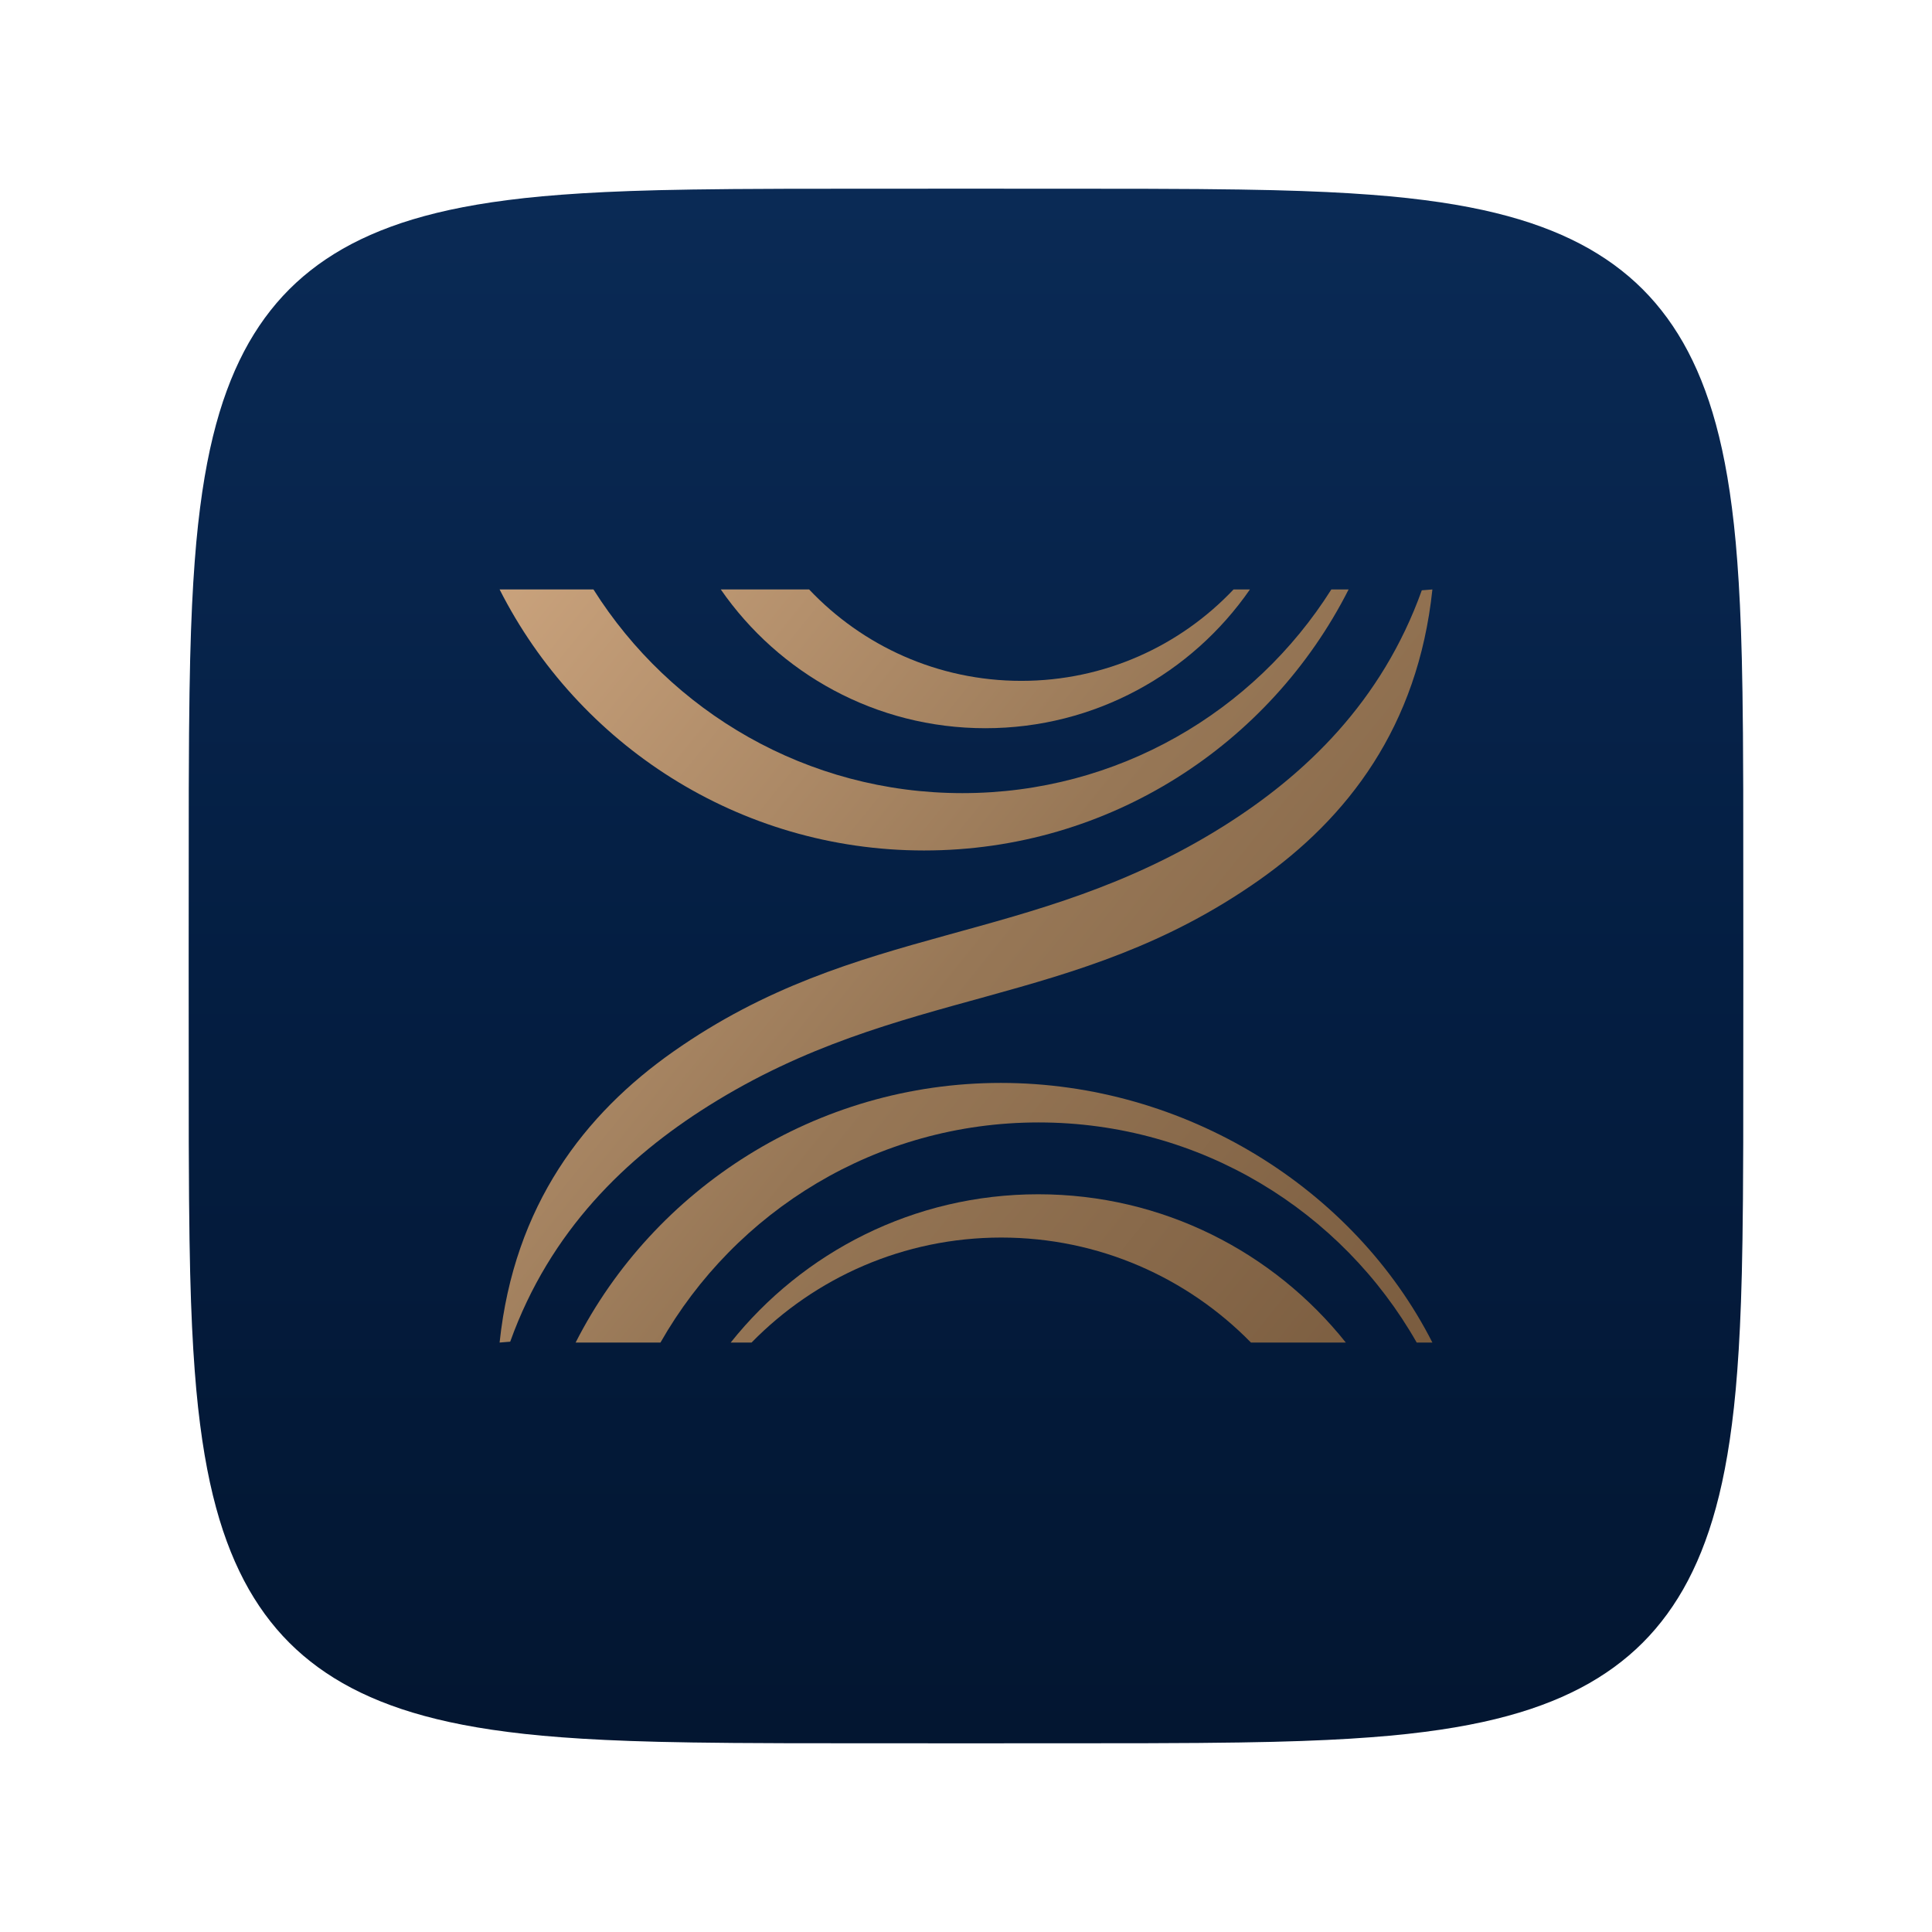
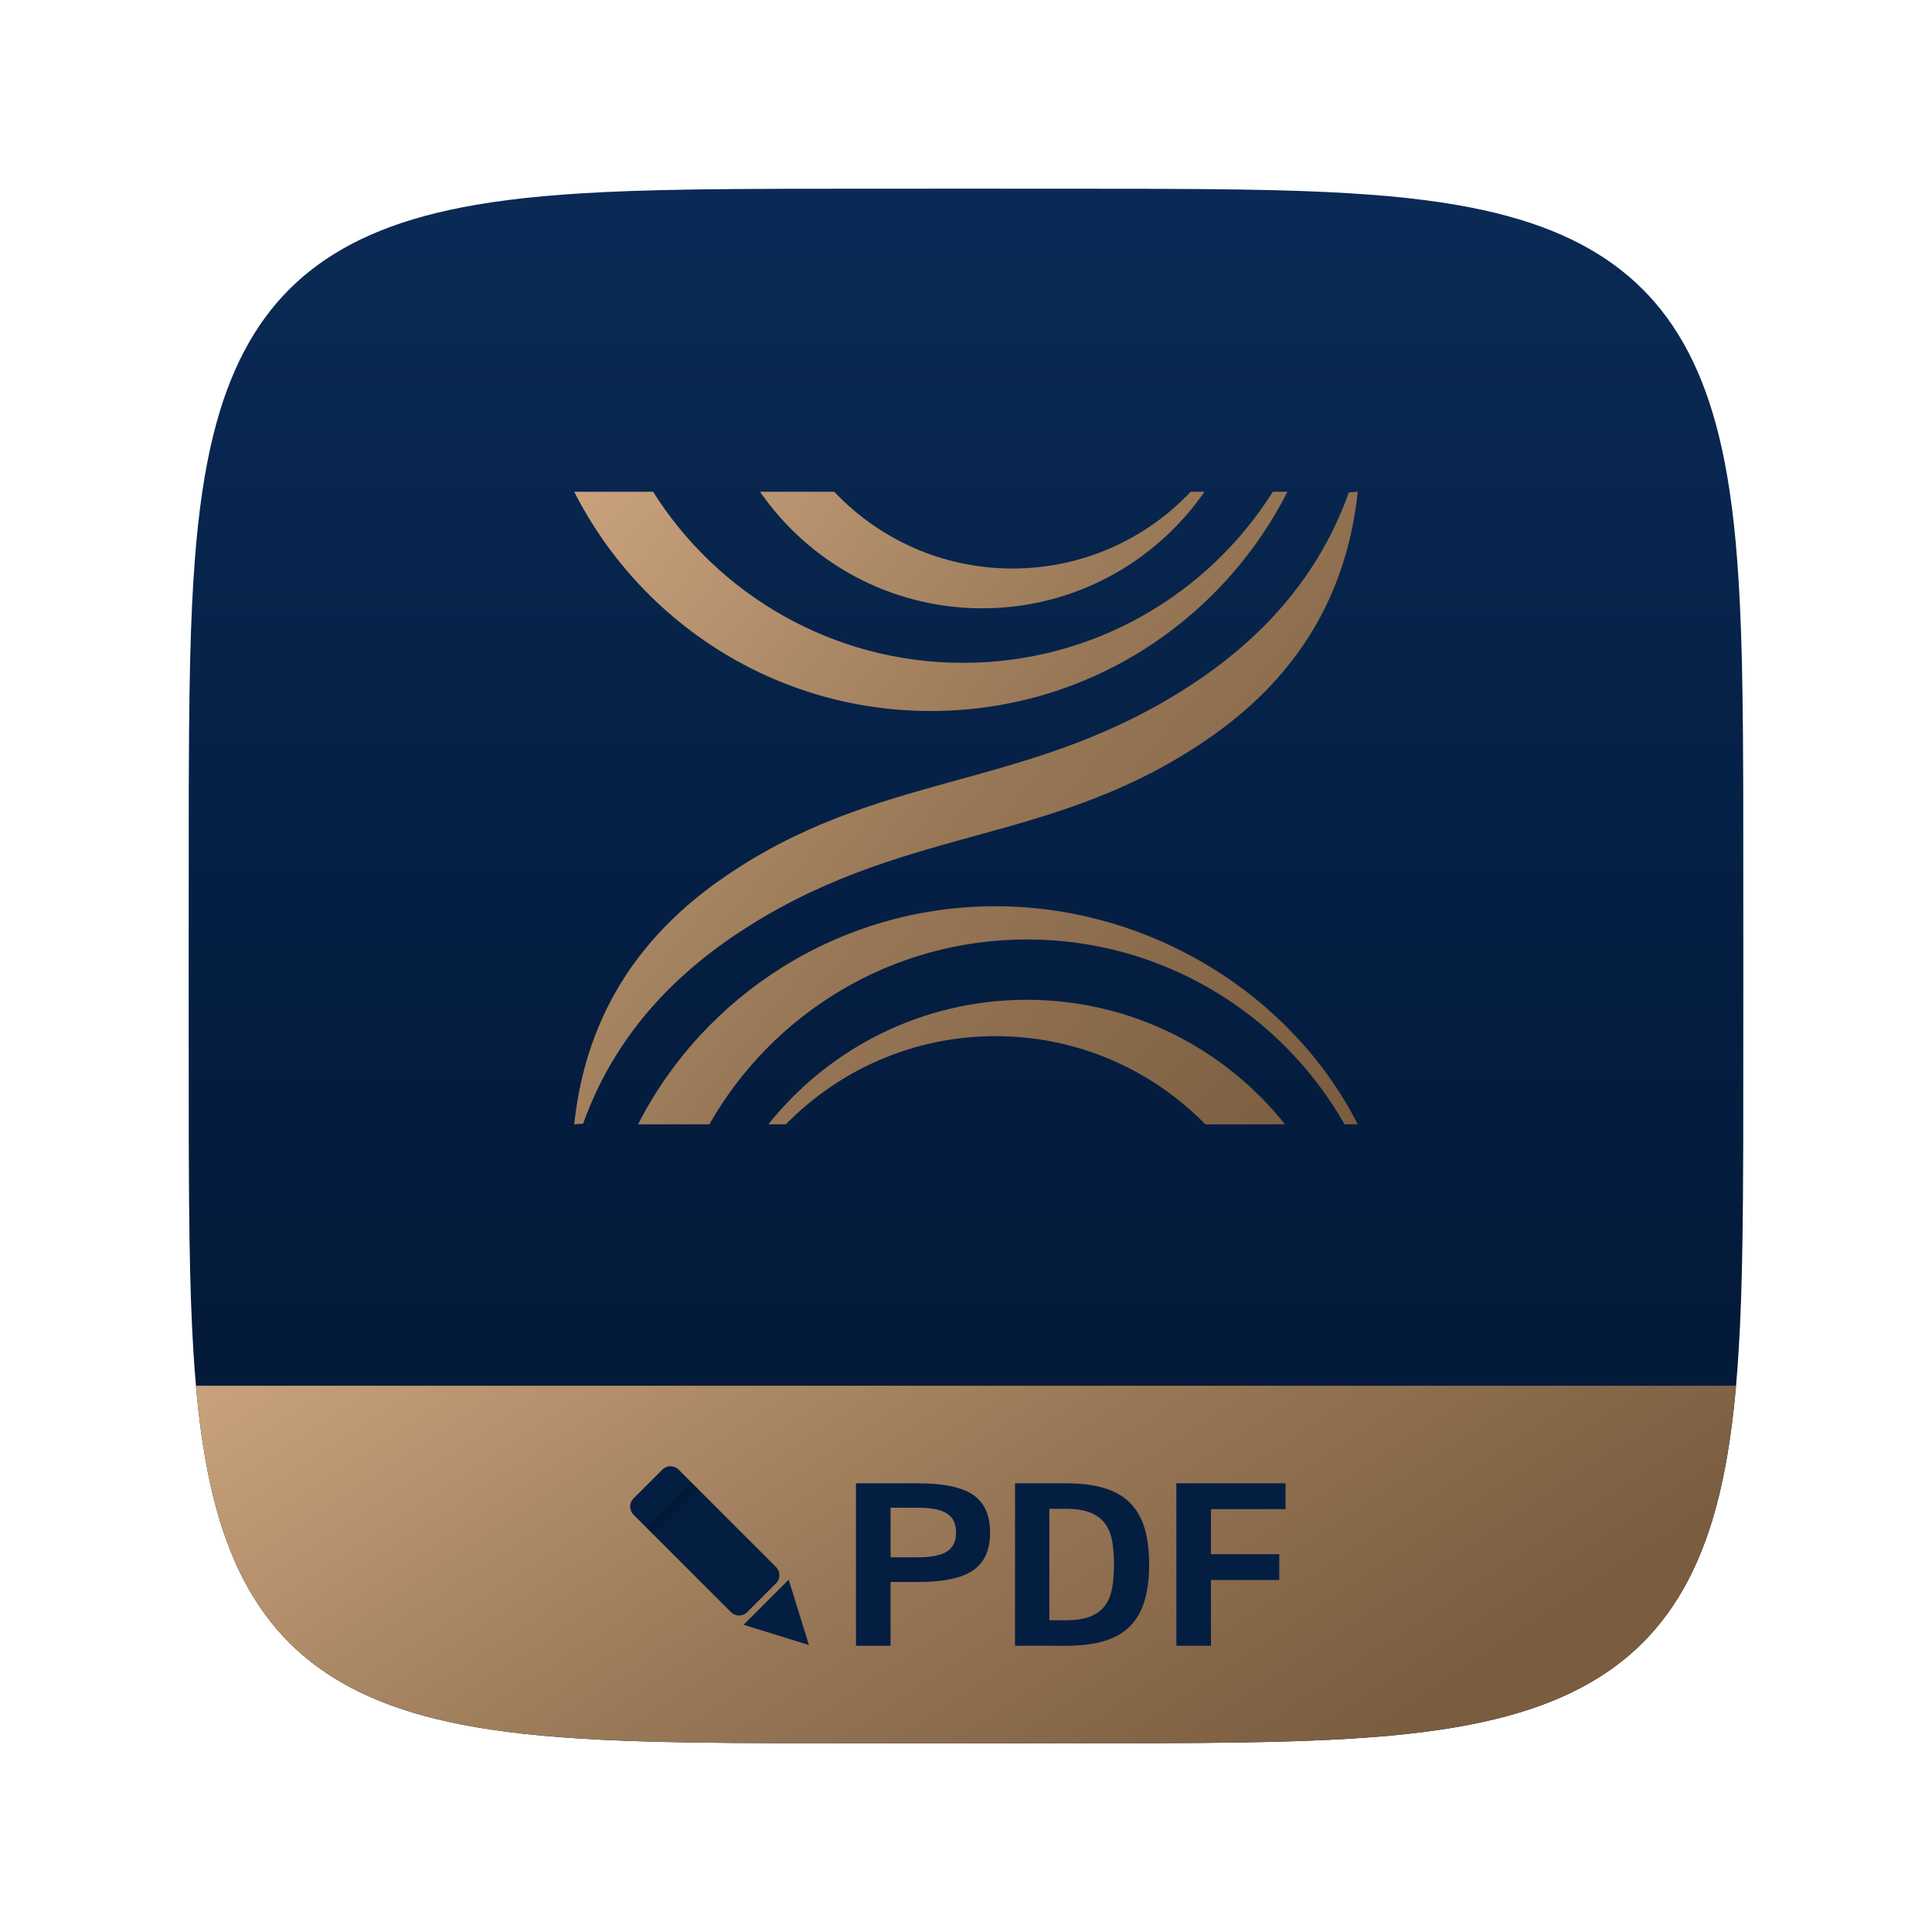
<svg xmlns="http://www.w3.org/2000/svg" width="1024" height="1024" viewBox="0 0 1024 1024">
  <defs>
    <linearGradient id="ground" x1="0" y1="0" x2="0" y2="1">
      <stop offset="0" stop-color="#0A2A55" />
      <stop offset="0.5" stop-color="#041E42" />
      <stop offset="1" stop-color="#031631" />
    </linearGradient>
    <linearGradient id="metal" gradientUnits="userSpaceOnUse" x1="0" y1="0" x2="507.229" y2="409.514">
      <stop offset="0" stop-color="#C9A27C" />
      <stop offset="0.5" stop-color="#977756" />
      <stop offset="1" stop-color="#7A5C3F" />
    </linearGradient>
+     <linearGradient id="band" x1="0" y1="0" x2="1" y2="0.35">
+       <stop offset="0" stop-color="#C9A27C" />
+       <stop offset="0.55" stop-color="#977756" />
+       <stop offset="1" stop-color="#7A5C3F" />
+     </linearGradient>
  </defs>
  <path d="M924.00,512.00 L923.95,605.51 L923.80,635.37 L923.55,657.07 L923.21,674.71 L922.76,689.84 L922.21,703.21 L921.56,715.26 L920.81,726.28 L919.97,736.47 L919.02,745.95 L917.96,754.84 L916.81,763.20 L915.55,771.12 L914.19,778.62 L912.73,785.76 L911.16,792.56 L909.48,799.07 L907.70,805.29 L905.81,811.25 L903.80,816.97 L901.69,822.46 L899.47,827.73 L897.13,832.80 L894.68,837.68 L892.11,842.38 L889.42,846.89 L886.61,851.24 L883.68,855.43 L880.62,859.46 L877.44,863.34 L874.12,867.08 L870.67,870.67 L867.08,874.12 L863.34,877.44 L859.46,880.62 L855.43,883.68 L851.24,886.61 L846.89,889.42 L842.38,892.11 L837.68,894.68 L832.80,897.13 L827.73,899.47 L822.46,901.69 L816.97,903.80 L811.25,905.81 L805.29,907.70 L799.07,909.48 L792.56,911.16 L785.76,912.73 L778.62,914.19 L771.12,915.55 L763.20,916.81 L754.84,917.96 L745.95,919.02 L736.47,919.97 L726.28,920.81 L715.26,921.56 L703.21,922.21 L689.84,922.76 L674.71,923.21 L657.07,923.55 L635.37,923.80 L605.51,923.95 L512.00,924.00 L418.49,923.95 L388.63,923.80 L366.93,923.55 L349.29,923.21 L334.16,922.76 L320.79,922.21 L308.74,921.56 L297.72,920.81 L287.53,919.97 L278.05,919.02 L269.16,917.96 L260.80,916.81 L252.88,915.55 L245.38,914.19 L238.24,912.73 L231.44,911.16 L224.93,909.48 L218.71,907.70 L212.75,905.81 L207.03,903.80 L201.54,901.69 L196.27,899.47 L191.20,897.13 L186.32,894.68 L181.62,892.11 L177.11,889.42 L172.76,886.61 L168.57,883.68 L164.54,880.62 L160.66,877.44 L156.92,874.12 L153.33,870.67 L149.88,867.08 L146.56,863.34 L143.38,859.46 L140.32,855.43 L137.39,851.24 L134.58,846.89 L131.89,842.38 L129.32,837.68 L126.87,832.80 L124.53,827.73 L122.31,822.46 L120.20,816.97 L118.19,811.25 L116.30,805.29 L114.52,799.07 L112.84,792.56 L111.27,785.76 L109.81,778.62 L108.45,771.12 L107.19,763.20 L106.04,754.84 L104.98,745.95 L104.03,736.47 L103.19,726.28 L102.44,715.26 L101.79,703.21 L101.24,689.84 L100.79,674.71 L100.45,657.07 L100.20,635.37 L100.05,605.51 L100.00,512.00 L100.05,418.49 L100.20,388.63 L100.45,366.93 L100.79,349.29 L101.24,334.16 L101.79,320.79 L102.44,308.74 L103.19,297.72 L104.03,287.53 L104.98,278.05 L106.04,269.16 L107.19,260.80 L108.45,252.88 L109.81,245.38 L111.27,238.24 L112.84,231.44 L114.52,224.93 L116.30,218.71 L118.19,212.75 L120.20,207.03 L122.31,201.54 L124.53,196.27 L126.87,191.20 L129.32,186.32 L131.89,181.62 L134.58,177.11 L137.39,172.76 L140.32,168.57 L143.38,164.54 L146.56,160.66 L149.88,156.92 L153.33,153.33 L156.92,149.88 L160.66,146.56 L164.54,143.38 L168.57,140.32 L172.76,137.39 L177.11,134.58 L181.62,131.89 L186.32,129.32 L191.20,126.87 L196.27,124.53 L201.54,122.31 L207.03,120.20 L212.75,118.19 L218.71,116.30 L224.93,114.52 L231.44,112.84 L238.24,111.27 L245.38,109.81 L252.88,108.45 L260.80,107.19 L269.16,106.04 L278.05,104.98 L287.53,104.03 L297.72,103.19 L308.74,102.44 L320.79,101.79 L334.16,101.24 L349.29,100.79 L366.93,100.45 L388.63,100.20 L418.49,100.05 L512.00,100.00 L605.51,100.05 L635.37,100.20 L657.07,100.45 L674.71,100.79 L689.84,101.24 L703.21,101.79 L715.26,102.44 L726.28,103.19 L736.47,104.03 L745.95,104.98 L754.84,106.04 L763.20,107.19 L771.12,108.45 L778.62,109.81 L785.76,111.27 L792.56,112.84 L799.07,114.52 L805.29,116.30 L811.25,118.19 L816.97,120.20 L822.46,122.31 L827.73,124.53 L832.80,126.87 L837.68,129.32 L842.38,131.89 L846.89,134.58 L851.24,137.39 L855.43,140.32 L859.46,143.38 L863.34,146.56 L867.08,149.88 L870.67,153.33 L874.12,156.92 L877.44,160.66 L880.62,164.54 L883.68,168.57 L886.61,172.76 L889.42,177.11 L892.11,181.62 L894.68,186.32 L897.13,191.20 L899.47,196.27 L901.69,201.54 L903.80,207.03 L905.81,212.75 L907.70,218.71 L909.48,224.93 L911.16,231.44 L912.73,238.24 L914.19,245.38 L915.55,252.88 L916.81,260.80 L917.96,269.16 L919.02,278.05 L919.97,287.53 L920.81,297.72 L921.56,308.74 L922.21,320.79 L922.76,334.16 L923.21,349.29 L923.55,366.93 L923.80,388.63 L923.95,418.49 Z" fill="url(#ground)" />
  <g fill="url(#metal)">
-     <g transform="translate(264.800 312.422) scale(0.97471)">
+     <g transform="translate(304.352 260.636) scale(0.81875)">
      <path d="M452.273 0.000C410.297 66.543 336.143 110.755 251.653 110.755C167.163 110.755 93.009 66.543 51.033 0.000L0.001 0.000C42.641 84.209 129.992 141.938 230.836 141.938C331.680 141.938 419.031 84.209 461.672 0.000Z" />
      <path d="M264.142 75.455C323.786 75.455 376.445 45.587 408.008 0.001L399.096 0.001C370.144 30.605 329.155 49.703 283.701 49.703C238.247 49.703 197.258 30.605 168.306 0.001L120.276 0.001C151.839 45.587 204.498 75.455 264.142 75.455" />
      <path d="M272.525 268.332C172.105 268.332 83.927 325.735 41.338 409.514L87.475 409.514C128.132 338.036 204.974 289.823 293.085 289.823C381.196 289.823 458.039 338.036 498.694 409.514L507.228 409.514C464.639 325.735 372.946 268.332 272.525 268.332" />
      <path d="M292.905 328.884C225.185 328.884 164.830 360.380 125.662 409.514L137.000 409.514C171.497 374.289 219.582 352.421 272.781 352.421C325.980 352.421 374.065 374.289 408.563 409.514L460.148 409.514C420.980 360.380 360.625 328.884 292.905 328.884" />
      <path d="M501.465 0.465C479.730 61.055 438.122 100.783 393.590 128.746C288.770 194.568 195.134 180.586 94.473 251.297C46.166 285.232 7.892 334.769 0.000 409.514L5.764 409.049C27.499 348.459 69.107 308.732 113.639 280.768C218.460 214.946 312.095 228.929 412.756 158.217C461.063 124.283 499.337 74.745 507.229 0.000Z" />
    </g>
  </g>
+   <clipPath id="body">
+     <path d="M924.00,512.00 L923.95,605.51 L923.80,635.37 L923.55,657.07 L923.21,674.71 L922.76,689.84 L922.21,703.21 L921.56,715.26 L920.81,726.28 L919.97,736.47 L919.02,745.95 L917.96,754.84 L916.81,763.20 L915.55,771.12 L914.19,778.62 L912.73,785.76 L911.16,792.56 L909.48,799.07 L907.70,805.29 L905.81,811.25 L903.80,816.97 L901.69,822.46 L899.47,827.73 L897.13,832.80 L894.68,837.68 L892.11,842.38 L889.42,846.89 L886.61,851.24 L883.68,855.43 L880.62,859.46 L877.44,863.34 L874.12,867.08 L870.67,870.67 L867.08,874.12 L863.34,877.44 L859.46,880.62 L855.43,883.68 L851.24,886.61 L846.89,889.42 L842.38,892.11 L837.68,894.68 L832.80,897.13 L827.73,899.47 L822.46,901.69 L816.97,903.80 L811.25,905.81 L805.29,907.70 L799.07,909.48 L792.56,911.16 L785.76,912.73 L778.62,914.19 L771.12,915.55 L763.20,916.81 L754.84,917.96 L745.95,919.02 L736.47,919.97 L726.28,920.81 L715.26,921.56 L703.21,922.21 L689.84,922.76 L674.71,923.21 L657.07,923.55 L635.37,923.80 L605.51,923.95 L512.00,924.00 L418.49,923.95 L388.63,923.80 L366.93,923.55 L349.29,923.21 L334.16,922.76 L320.79,922.21 L308.74,921.56 L297.72,920.81 L287.53,919.97 L278.05,919.02 L269.16,917.96 L260.80,916.81 L252.88,915.55 L245.38,914.19 L238.24,912.73 L231.44,911.16 L224.93,909.48 L218.71,907.70 L212.75,905.81 L207.03,903.80 L201.54,901.69 L196.27,899.47 L191.20,897.13 L186.32,894.68 L181.62,892.11 L177.11,889.42 L172.76,886.61 L168.57,883.68 L164.54,880.62 L160.66,877.44 L156.92,874.12 L153.33,870.67 L149.88,867.08 L146.56,863.34 L143.38,859.46 L140.32,855.43 L137.39,851.24 L134.58,846.89 L131.89,842.38 L129.32,837.68 L126.87,832.80 L124.53,827.73 L122.31,822.46 L120.20,816.97 L118.19,811.25 L116.30,805.29 L114.52,799.07 L112.84,792.56 L111.27,785.76 L109.81,778.62 L108.45,771.12 L107.19,763.20 L106.04,754.84 L104.98,745.95 L104.03,736.47 L103.19,726.28 L102.44,715.26 L101.79,703.21 L101.24,689.84 L100.79,674.71 L100.45,657.07 L100.20,635.37 L100.05,605.51 L100.00,512.00 L100.05,418.49 L100.20,388.63 L100.45,366.93 L100.79,349.29 L101.24,334.16 L101.79,320.79 L102.44,308.74 L103.19,297.72 L104.03,287.53 L104.98,278.05 L106.04,269.16 L107.19,260.80 L108.45,252.88 L109.81,245.38 L111.27,238.24 L112.84,231.44 L114.52,224.93 L116.30,218.71 L118.19,212.75 L120.20,207.03 L122.31,201.54 L124.53,196.27 L126.87,191.20 L129.32,186.32 L131.89,181.62 L134.58,177.11 L137.39,172.76 L140.32,168.57 L143.38,164.54 L146.56,160.66 L149.88,156.92 L153.33,153.33 L156.92,149.88 L160.66,146.56 L164.54,143.38 L168.57,140.32 L172.76,137.39 L177.11,134.58 L181.62,131.89 L186.32,129.32 L191.20,126.87 L196.27,124.53 L201.54,122.31 L207.03,120.20 L212.75,118.19 L218.71,116.30 L224.93,114.52 L231.44,112.84 L238.24,111.27 L245.38,109.81 L252.88,108.45 L260.80,107.19 L269.16,106.04 L278.05,104.98 L287.53,104.03 L297.72,103.19 L308.74,102.44 L320.79,101.79 L334.16,101.24 L349.29,100.79 L366.93,100.45 L388.63,100.20 L418.49,100.05 L512.00,100.00 L605.51,100.05 L635.37,100.20 L657.07,100.45 L674.71,100.79 L689.84,101.24 L703.21,101.79 L715.26,102.44 L726.28,103.19 L736.47,104.03 L745.95,104.98 L754.84,106.04 L763.20,107.19 L771.12,108.45 L778.62,109.81 L785.76,111.27 L792.56,112.84 L799.07,114.52 L805.29,116.30 L811.25,118.19 L816.97,120.20 L822.46,122.31 L827.73,124.53 L832.80,126.87 L837.68,129.32 L842.38,131.89 L846.89,134.58 L851.24,137.39 L855.43,140.32 L859.46,143.38 L863.34,146.56 L867.08,149.88 L870.67,153.33 L874.12,156.92 L877.44,160.66 L880.62,164.54 L883.68,168.57 L886.61,172.76 L889.42,177.11 L892.11,181.62 L894.68,186.32 L897.13,191.20 L899.47,196.27 L901.69,201.54 L903.80,207.03 L905.81,212.75 L907.70,218.71 L909.48,224.93 L911.16,231.44 L912.73,238.24 L914.19,245.38 L915.55,252.88 L916.81,260.80 L917.96,269.16 L919.02,278.05 L919.97,287.53 L920.81,297.72 L921.56,308.74 L922.21,320.79 L922.76,334.16 L923.21,349.29 L923.55,366.93 L923.80,388.63 L923.95,418.49 Z" />
+   </clipPath>
+   <g clip-path="url(#body)">
+     <rect x="100.00" y="734.48" width="824.00" height="189.52" fill="url(#band)" />
+   </g>
+   <g fill="#041E42">
+     <g transform="translate(386.09 829.24) rotate(-45)">
+       <rect x="-16.90" y="-60.35" width="33.80" height="85.22" rx="6.08" />
+       <path d="M-16.90 28.24 H16.90 L0 60.35 Z" />
+     </g>
+     <path transform="translate(453.69 786.19) scale(0.12022)" d="M273.8 0.0Q441.2 0.0 516.2 50.6Q591.2 101.2 591.2 217.5Q591.2 332.5 516.2 383.8Q441.2 435.0 273.8 435.0L152.5 435.0L152.5 716.2L0.0 716.2L0.0 0.0ZM152.5 326.2L272.5 326.2Q361.2 326.2 401.2 300.6Q441.2 275.0 441.2 217.5Q441.2 158.8 401.2 133.1Q361.2 107.5 272.5 107.5L152.5 107.5ZM852.5 112.5L852.5 603.8L926.2 603.8Q992.5 603.8 1033.8 586.9Q1075.0 570.0 1098.1 538.8Q1121.2 507.5 1129.4 461.2Q1137.5 415.0 1137.5 357.5Q1137.5 300.0 1129.4 254.4Q1121.2 208.8 1098.1 177.5Q1075.0 146.2 1033.8 129.4Q992.5 112.5 926.2 112.5ZM926.2 0.0Q1027.5 0.0 1097.5 21.9Q1167.5 43.8 1210.6 88.8Q1253.8 133.8 1273.1 200.6Q1292.5 267.5 1292.5 357.5Q1292.5 447.5 1273.1 515.0Q1253.8 582.5 1210.6 627.5Q1167.5 672.5 1097.5 694.4Q1027.5 716.2 926.2 716.2L701.2 716.2L701.2 0.0ZM1412.5 0.0L1893.8 0.0L1893.8 113.8L1565.0 113.8L1565.0 312.5L1866.2 312.5L1866.2 426.2L1565.0 426.2L1565.0 716.2L1412.5 716.2Z" />
+   </g>
+   <g clip-path="url(#body)" fill="#000000" fill-opacity="0.18">
+     <g transform="translate(386.09 829.24) rotate(-45)">
+       <rect x="-16.90" y="-44.80" width="33.80" height="5.41" />
+     </g>
+   </g>
</svg>
